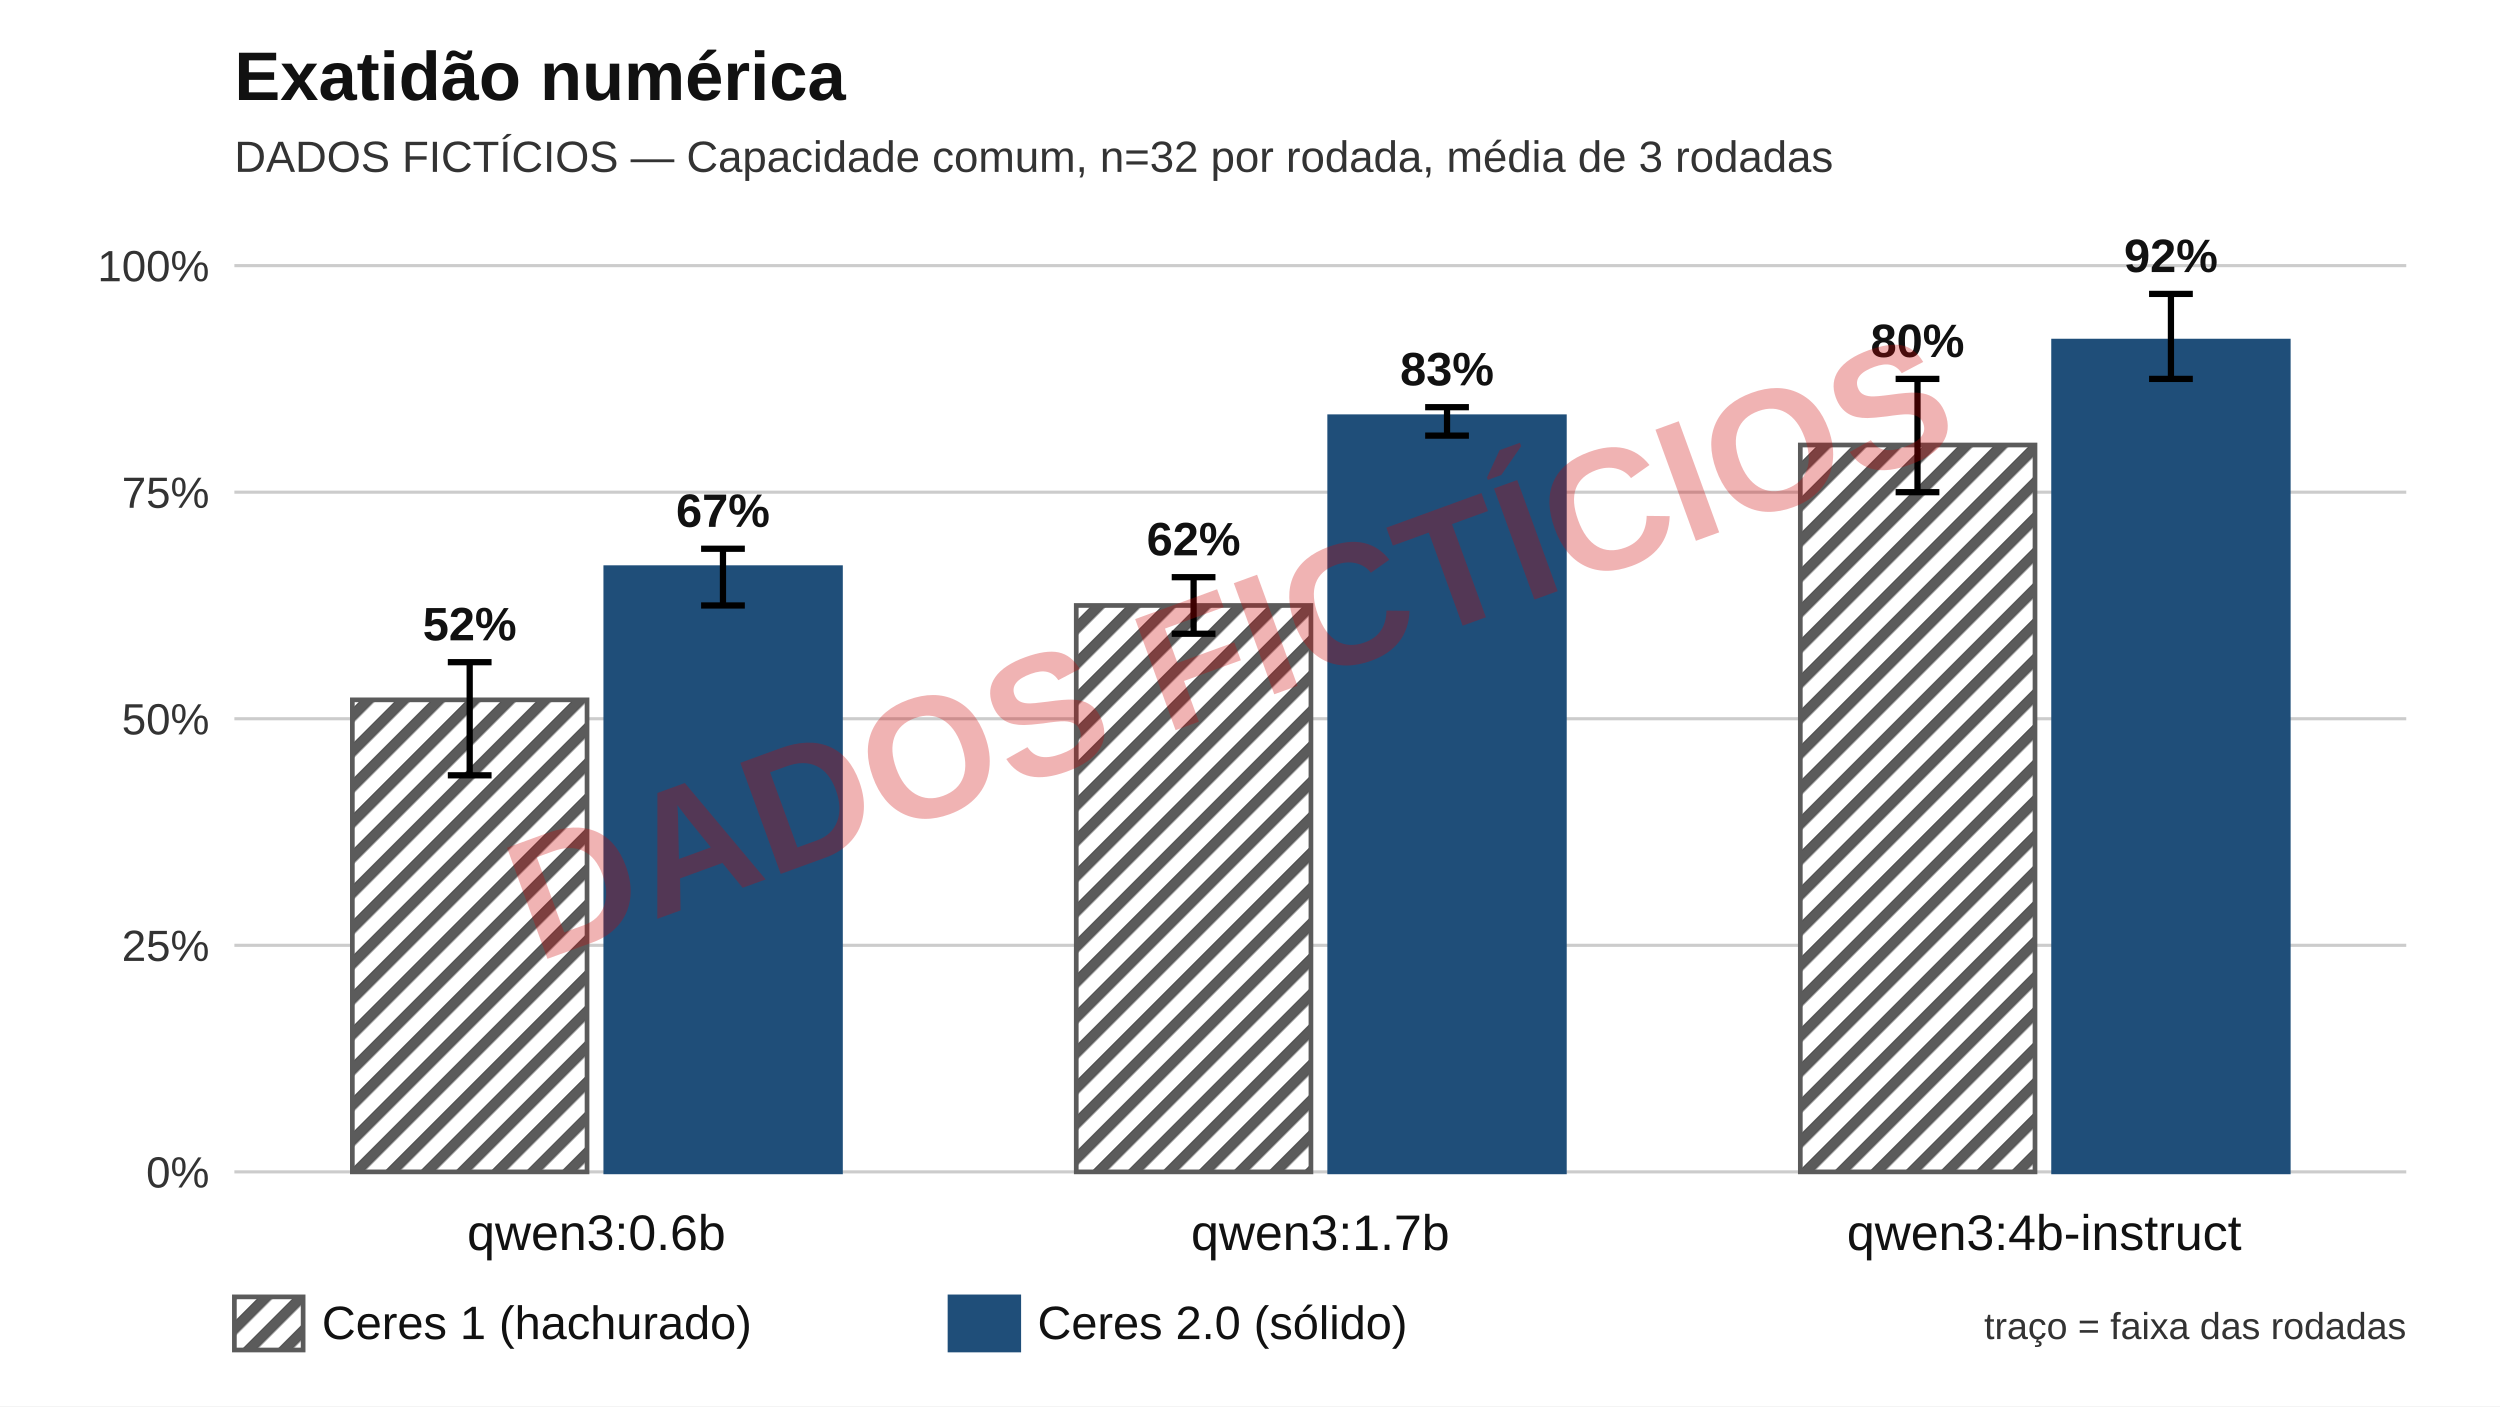
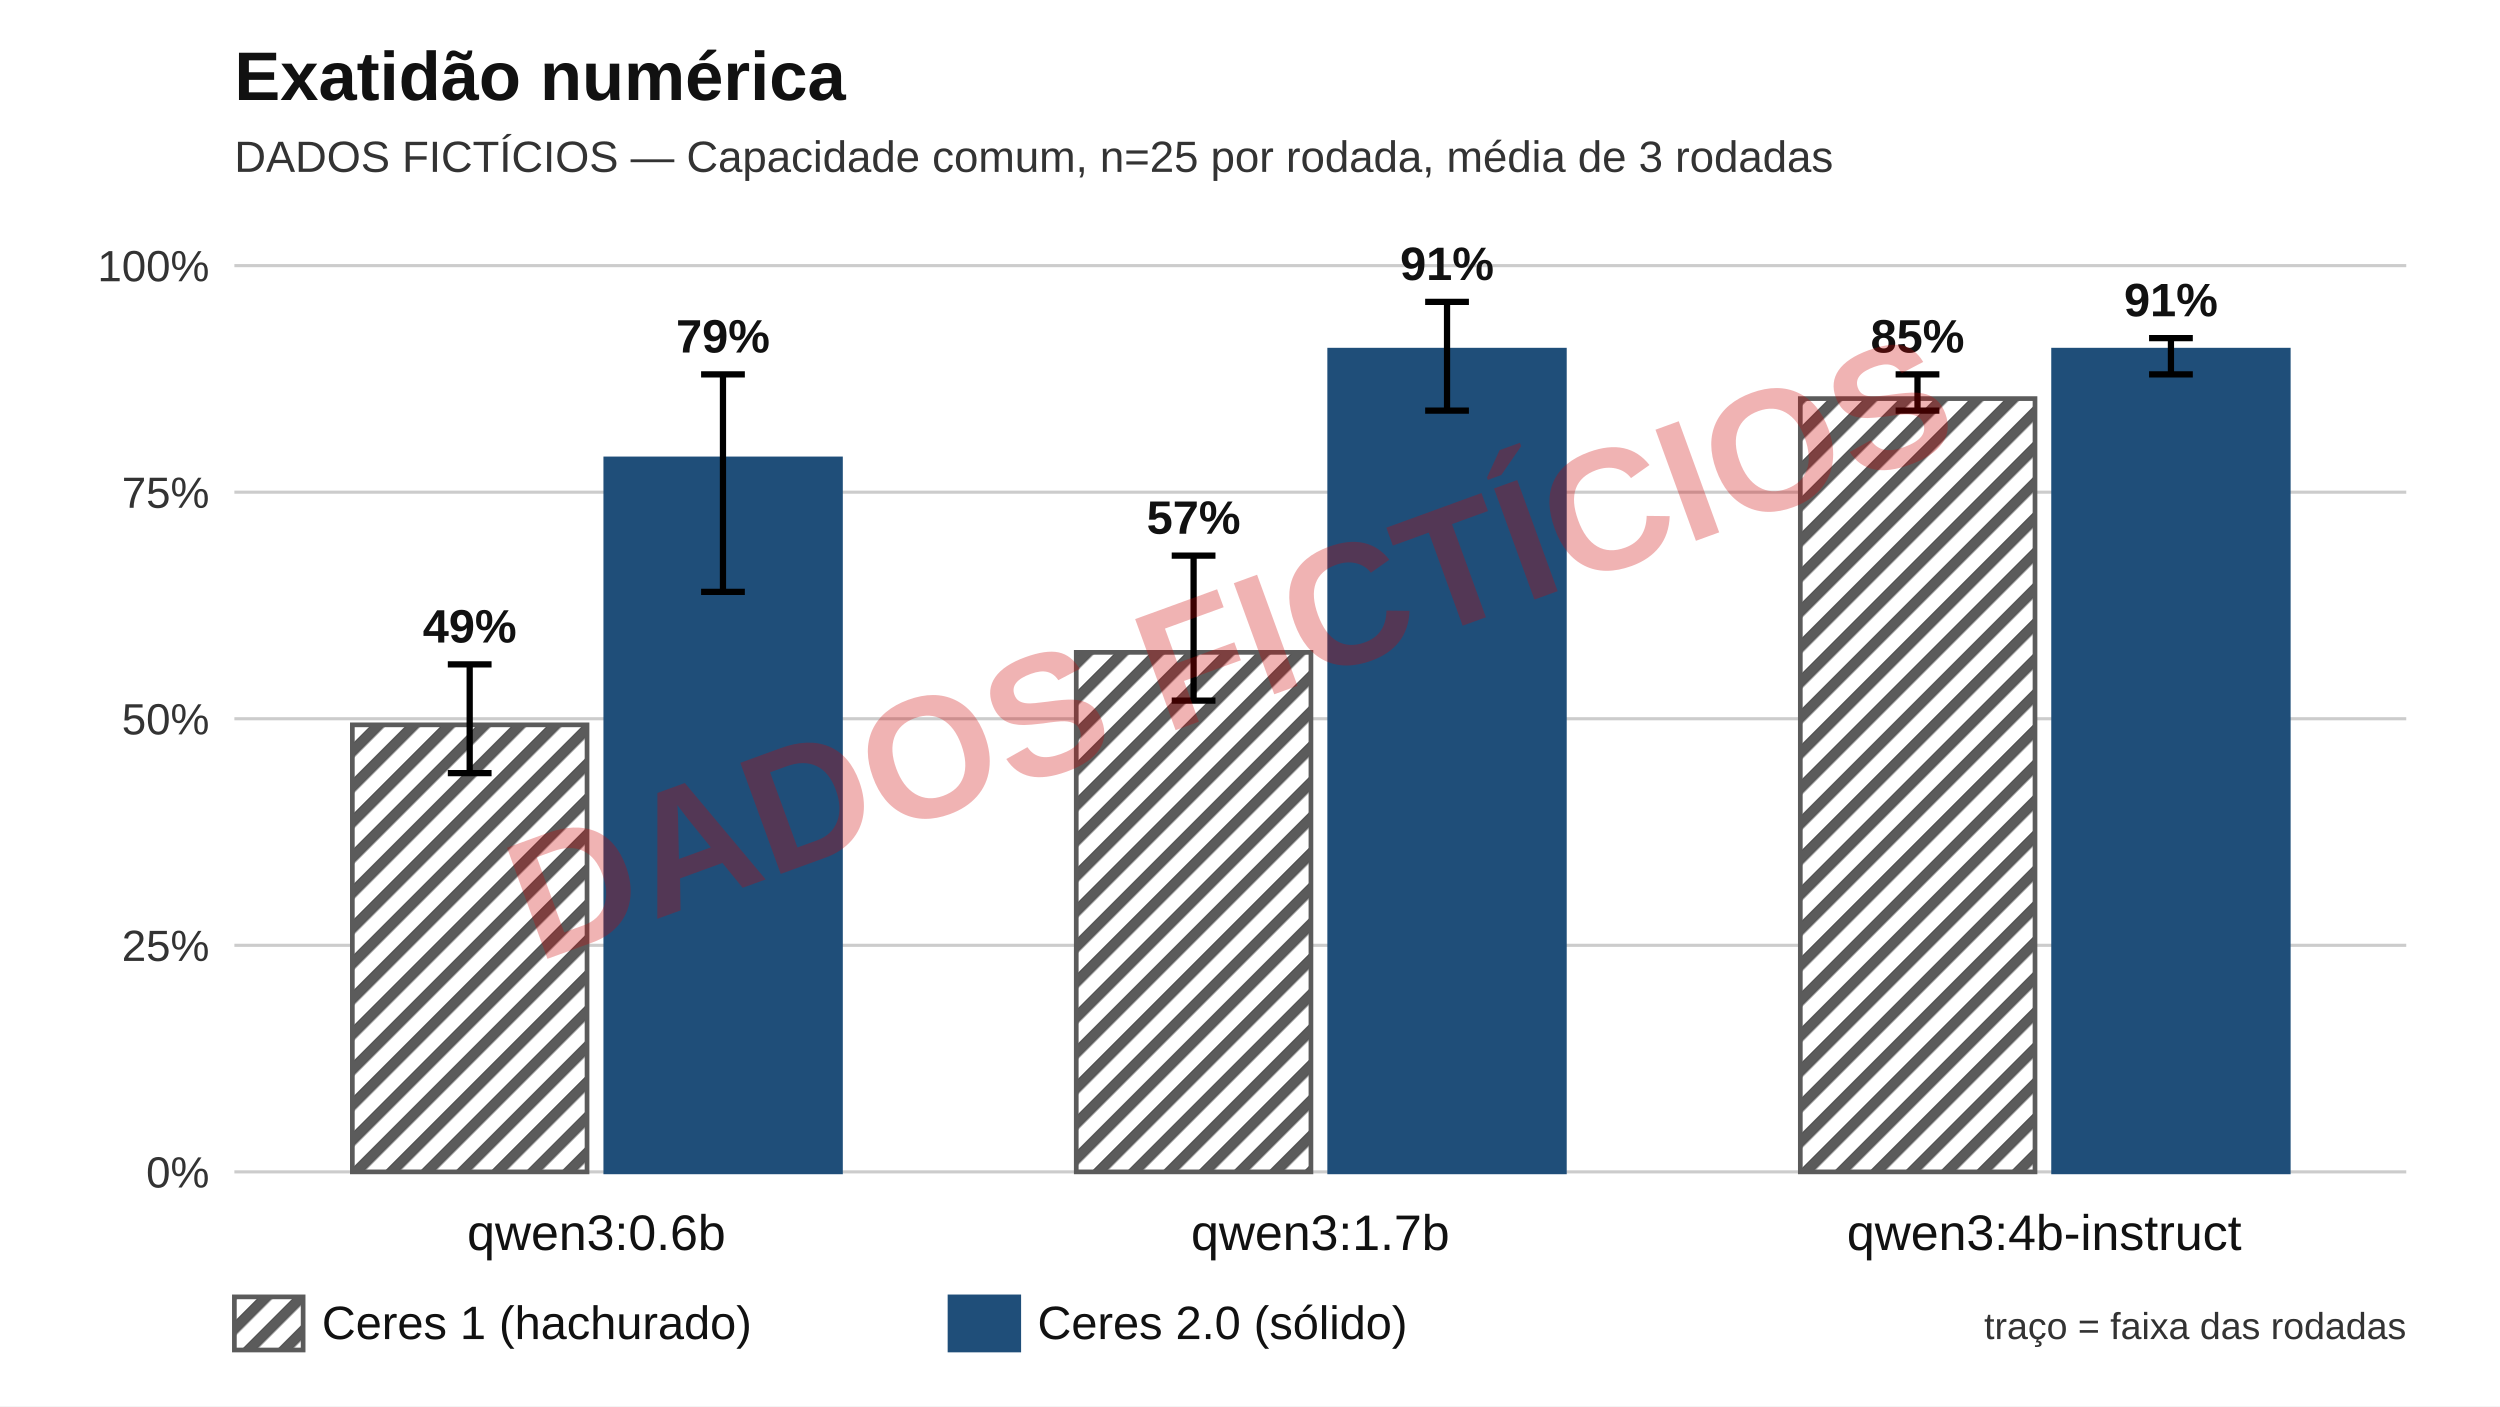
<svg xmlns="http://www.w3.org/2000/svg" viewBox="0 0 1600 900" width="1600" height="900" font-family="Arial, Helvetica, sans-serif" role="img" aria-label="Exatidão numérica">
  <defs>
    <pattern id="hachura-diagonal" width="16" height="16" patternUnits="userSpaceOnUse" patternTransform="rotate(45)">
      <rect width="16" height="16" fill="#ffffff" />
      <rect width="7" height="16" fill="#5b5b5b" />
    </pattern>
    <pattern id="hachura-pontos" width="14" height="14" patternUnits="userSpaceOnUse">
      <rect width="14" height="14" fill="#ffffff" />
      <circle cx="7" cy="7" r="4" fill="#7a4b00" />
    </pattern>
  </defs>
  <rect width="1600" height="900" fill="#ffffff" />
  <text x="150" y="64" font-size="44" font-weight="bold" fill="#111111">Exatidão numérica</text>
-   <text x="150" y="110" font-size="28" fill="#333333">DADOS FICTÍCIOS — Capacidade comum, n=32 por rodada, média de 3 rodadas</text>
+   <text x="150" y="110" font-size="28" fill="#333333">DADOS FICTÍCIOS — Capacidade comum, n=25 por rodada, média de 3 rodadas</text>
  <line x1="150" y1="750.0" x2="1540" y2="750.0" stroke="#cccccc" stroke-width="2" />
  <text x="134" y="760.0" font-size="28" text-anchor="end" fill="#333333">0%</text>
  <line x1="150" y1="605.0" x2="1540" y2="605.0" stroke="#cccccc" stroke-width="2" />
  <text x="134" y="615.0" font-size="28" text-anchor="end" fill="#333333">25%</text>
  <line x1="150" y1="460.0" x2="1540" y2="460.0" stroke="#cccccc" stroke-width="2" />
  <text x="134" y="470.0" font-size="28" text-anchor="end" fill="#333333">50%</text>
  <line x1="150" y1="315.0" x2="1540" y2="315.0" stroke="#cccccc" stroke-width="2" />
  <text x="134" y="325.0" font-size="28" text-anchor="end" fill="#333333">75%</text>
  <line x1="150" y1="170.0" x2="1540" y2="170.0" stroke="#cccccc" stroke-width="2" />
  <text x="134" y="180.0" font-size="28" text-anchor="end" fill="#333333">100%</text>
  <text x="381.7" y="800" font-size="32" text-anchor="middle" fill="#111111">qwen3:0.6b</text>
-   <rect x="225.5" y="447.9" width="150.2" height="302.1" fill="url(#hachura-diagonal)" stroke="#5b5b5b" stroke-width="3" />
-   <line x1="300.6" y1="496.2" x2="300.6" y2="423.8" stroke="#000000" stroke-width="4" />
-   <line x1="286.6" y1="496.2" x2="314.6" y2="496.2" stroke="#000000" stroke-width="4" />
-   <line x1="286.6" y1="423.8" x2="314.6" y2="423.8" stroke="#000000" stroke-width="4" />
-   <text x="300.6" y="409.8" font-size="30" font-weight="bold" text-anchor="middle" fill="#111111">52%</text>
-   <rect x="387.7" y="363.3" width="150.2" height="386.7" fill="#1f4e79" stroke="#1f4e79" stroke-width="3" />
-   <line x1="462.7" y1="387.5" x2="462.7" y2="351.2" stroke="#000000" stroke-width="4" />
-   <line x1="448.7" y1="387.5" x2="476.7" y2="387.5" stroke="#000000" stroke-width="4" />
-   <line x1="448.7" y1="351.2" x2="476.7" y2="351.2" stroke="#000000" stroke-width="4" />
-   <text x="462.7" y="337.2" font-size="30" font-weight="bold" text-anchor="middle" fill="#111111">67%</text>
+   <rect x="225.5" y="463.9" width="150.2" height="286.1" fill="url(#hachura-diagonal)" stroke="#5b5b5b" stroke-width="3" />
+   <line x1="300.6" y1="494.8" x2="300.6" y2="425.2" stroke="#000000" stroke-width="4" />
+   <line x1="286.6" y1="494.8" x2="314.6" y2="494.8" stroke="#000000" stroke-width="4" />
+   <line x1="286.6" y1="425.2" x2="314.6" y2="425.2" stroke="#000000" stroke-width="4" />
+   <text x="300.6" y="411.2" font-size="30" font-weight="bold" text-anchor="middle" fill="#111111">49%</text>
+   <rect x="387.7" y="293.7" width="150.2" height="456.3" fill="#1f4e79" stroke="#1f4e79" stroke-width="3" />
+   <line x1="462.7" y1="378.8" x2="462.7" y2="239.6" stroke="#000000" stroke-width="4" />
+   <line x1="448.7" y1="378.8" x2="476.7" y2="378.8" stroke="#000000" stroke-width="4" />
+   <line x1="448.7" y1="239.6" x2="476.7" y2="239.6" stroke="#000000" stroke-width="4" />
+   <text x="462.7" y="225.6" font-size="30" font-weight="bold" text-anchor="middle" fill="#111111">79%</text>
  <text x="845.0" y="800" font-size="32" text-anchor="middle" fill="#111111">qwen3:1.7b</text>
-   <rect x="688.8" y="387.5" width="150.2" height="362.5" fill="url(#hachura-diagonal)" stroke="#5b5b5b" stroke-width="3" />
-   <line x1="763.9" y1="405.6" x2="763.9" y2="369.4" stroke="#000000" stroke-width="4" />
-   <line x1="749.9" y1="405.6" x2="777.9" y2="405.6" stroke="#000000" stroke-width="4" />
-   <line x1="749.9" y1="369.4" x2="777.9" y2="369.4" stroke="#000000" stroke-width="4" />
-   <text x="763.9" y="355.4" font-size="30" font-weight="bold" text-anchor="middle" fill="#111111">62%</text>
-   <rect x="851.0" y="266.7" width="150.2" height="483.3" fill="#1f4e79" stroke="#1f4e79" stroke-width="3" />
-   <line x1="926.1" y1="278.8" x2="926.1" y2="260.6" stroke="#000000" stroke-width="4" />
-   <line x1="912.1" y1="278.8" x2="940.1" y2="278.8" stroke="#000000" stroke-width="4" />
-   <line x1="912.1" y1="260.6" x2="940.1" y2="260.6" stroke="#000000" stroke-width="4" />
-   <text x="926.1" y="246.6" font-size="30" font-weight="bold" text-anchor="middle" fill="#111111">83%</text>
+   <rect x="688.8" y="417.5" width="150.2" height="332.5" fill="url(#hachura-diagonal)" stroke="#5b5b5b" stroke-width="3" />
+   <line x1="763.9" y1="448.4" x2="763.9" y2="355.6" stroke="#000000" stroke-width="4" />
+   <line x1="749.9" y1="448.4" x2="777.9" y2="448.4" stroke="#000000" stroke-width="4" />
+   <line x1="749.9" y1="355.6" x2="777.9" y2="355.6" stroke="#000000" stroke-width="4" />
+   <text x="763.9" y="341.6" font-size="30" font-weight="bold" text-anchor="middle" fill="#111111">57%</text>
+   <rect x="851.0" y="224.1" width="150.2" height="525.9" fill="#1f4e79" stroke="#1f4e79" stroke-width="3" />
+   <line x1="926.1" y1="262.8" x2="926.1" y2="193.2" stroke="#000000" stroke-width="4" />
+   <line x1="912.1" y1="262.8" x2="940.1" y2="262.8" stroke="#000000" stroke-width="4" />
+   <line x1="912.1" y1="193.2" x2="940.1" y2="193.2" stroke="#000000" stroke-width="4" />
+   <text x="926.1" y="179.2" font-size="30" font-weight="bold" text-anchor="middle" fill="#111111">91%</text>
  <text x="1308.3" y="800" font-size="32" text-anchor="middle" fill="#111111">qwen3:4b-instruct</text>
-   <rect x="1152.2" y="284.8" width="150.2" height="465.2" fill="url(#hachura-diagonal)" stroke="#5b5b5b" stroke-width="3" />
-   <line x1="1227.2" y1="315.0" x2="1227.2" y2="242.5" stroke="#000000" stroke-width="4" />
-   <line x1="1213.2" y1="315.0" x2="1241.2" y2="315.0" stroke="#000000" stroke-width="4" />
-   <line x1="1213.2" y1="242.5" x2="1241.2" y2="242.5" stroke="#000000" stroke-width="4" />
-   <text x="1227.2" y="228.5" font-size="30" font-weight="bold" text-anchor="middle" fill="#111111">80%</text>
-   <rect x="1314.3" y="218.3" width="150.2" height="531.7" fill="#1f4e79" stroke="#1f4e79" stroke-width="3" />
-   <line x1="1389.4" y1="242.5" x2="1389.4" y2="188.1" stroke="#000000" stroke-width="4" />
-   <line x1="1375.4" y1="242.5" x2="1403.4" y2="242.5" stroke="#000000" stroke-width="4" />
-   <line x1="1375.4" y1="188.1" x2="1403.4" y2="188.1" stroke="#000000" stroke-width="4" />
-   <text x="1389.4" y="174.1" font-size="30" font-weight="bold" text-anchor="middle" fill="#111111">92%</text>
+   <rect x="1152.2" y="255.1" width="150.2" height="494.9" fill="url(#hachura-diagonal)" stroke="#5b5b5b" stroke-width="3" />
+   <line x1="1227.2" y1="262.8" x2="1227.2" y2="239.6" stroke="#000000" stroke-width="4" />
+   <line x1="1213.2" y1="262.8" x2="1241.2" y2="262.8" stroke="#000000" stroke-width="4" />
+   <line x1="1213.2" y1="239.6" x2="1241.2" y2="239.6" stroke="#000000" stroke-width="4" />
+   <text x="1227.2" y="225.6" font-size="30" font-weight="bold" text-anchor="middle" fill="#111111">85%</text>
+   <rect x="1314.3" y="224.1" width="150.2" height="525.9" fill="#1f4e79" stroke="#1f4e79" stroke-width="3" />
+   <line x1="1389.4" y1="239.6" x2="1389.4" y2="216.4" stroke="#000000" stroke-width="4" />
+   <line x1="1375.4" y1="239.6" x2="1403.4" y2="239.6" stroke="#000000" stroke-width="4" />
+   <line x1="1375.4" y1="216.4" x2="1403.4" y2="216.4" stroke="#000000" stroke-width="4" />
+   <text x="1389.4" y="202.4" font-size="30" font-weight="bold" text-anchor="middle" fill="#111111">91%</text>
  <rect x="150" y="830" width="44" height="34" fill="url(#hachura-diagonal)" stroke="#5b5b5b" stroke-width="3" />
  <text x="206" y="857" font-size="30" fill="#111111">Ceres 1 (hachurado)</text>
  <rect x="608" y="830" width="44" height="34" fill="#1f4e79" stroke="#1f4e79" stroke-width="3" />
  <text x="664" y="857" font-size="30" fill="#111111">Ceres 2.0 (sólido)</text>
  <text x="1540" y="857" font-size="24" text-anchor="end" fill="#333333">traço = faixa das rodadas</text>
  <text x="800.0" y="450.0" font-size="110" font-weight="bold" fill="#cc0000" fill-opacity="0.30" text-anchor="middle" transform="rotate(-20 800.0 450.0)">DADOS FICTÍCIOS</text>
</svg>
